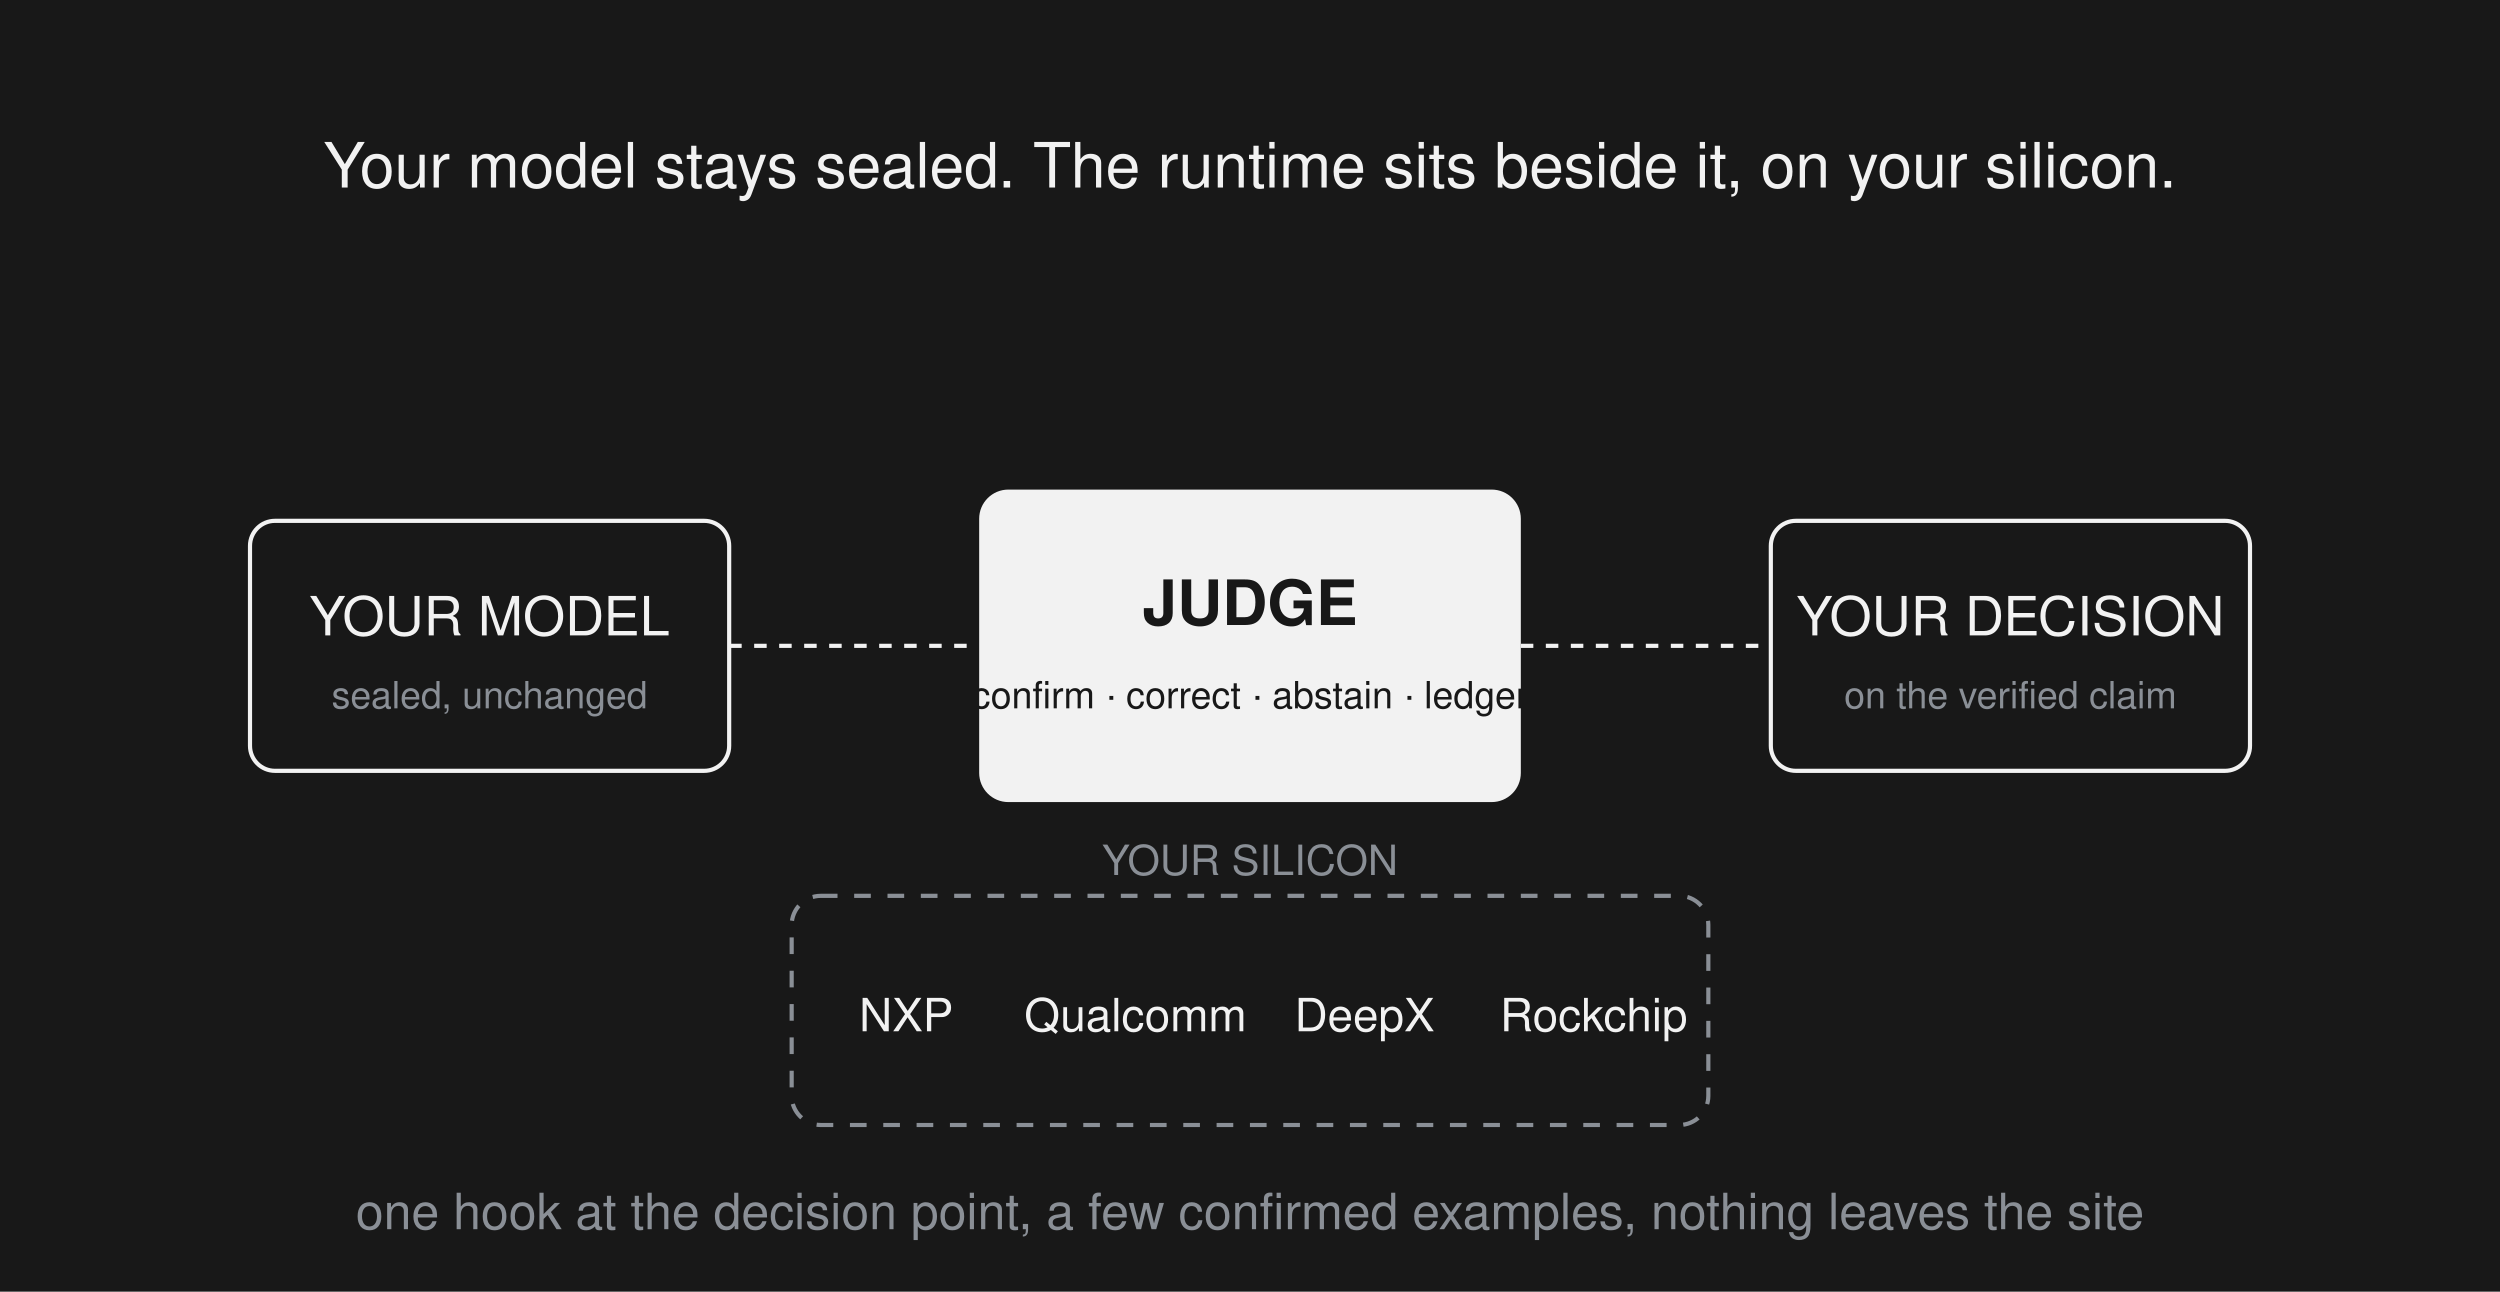
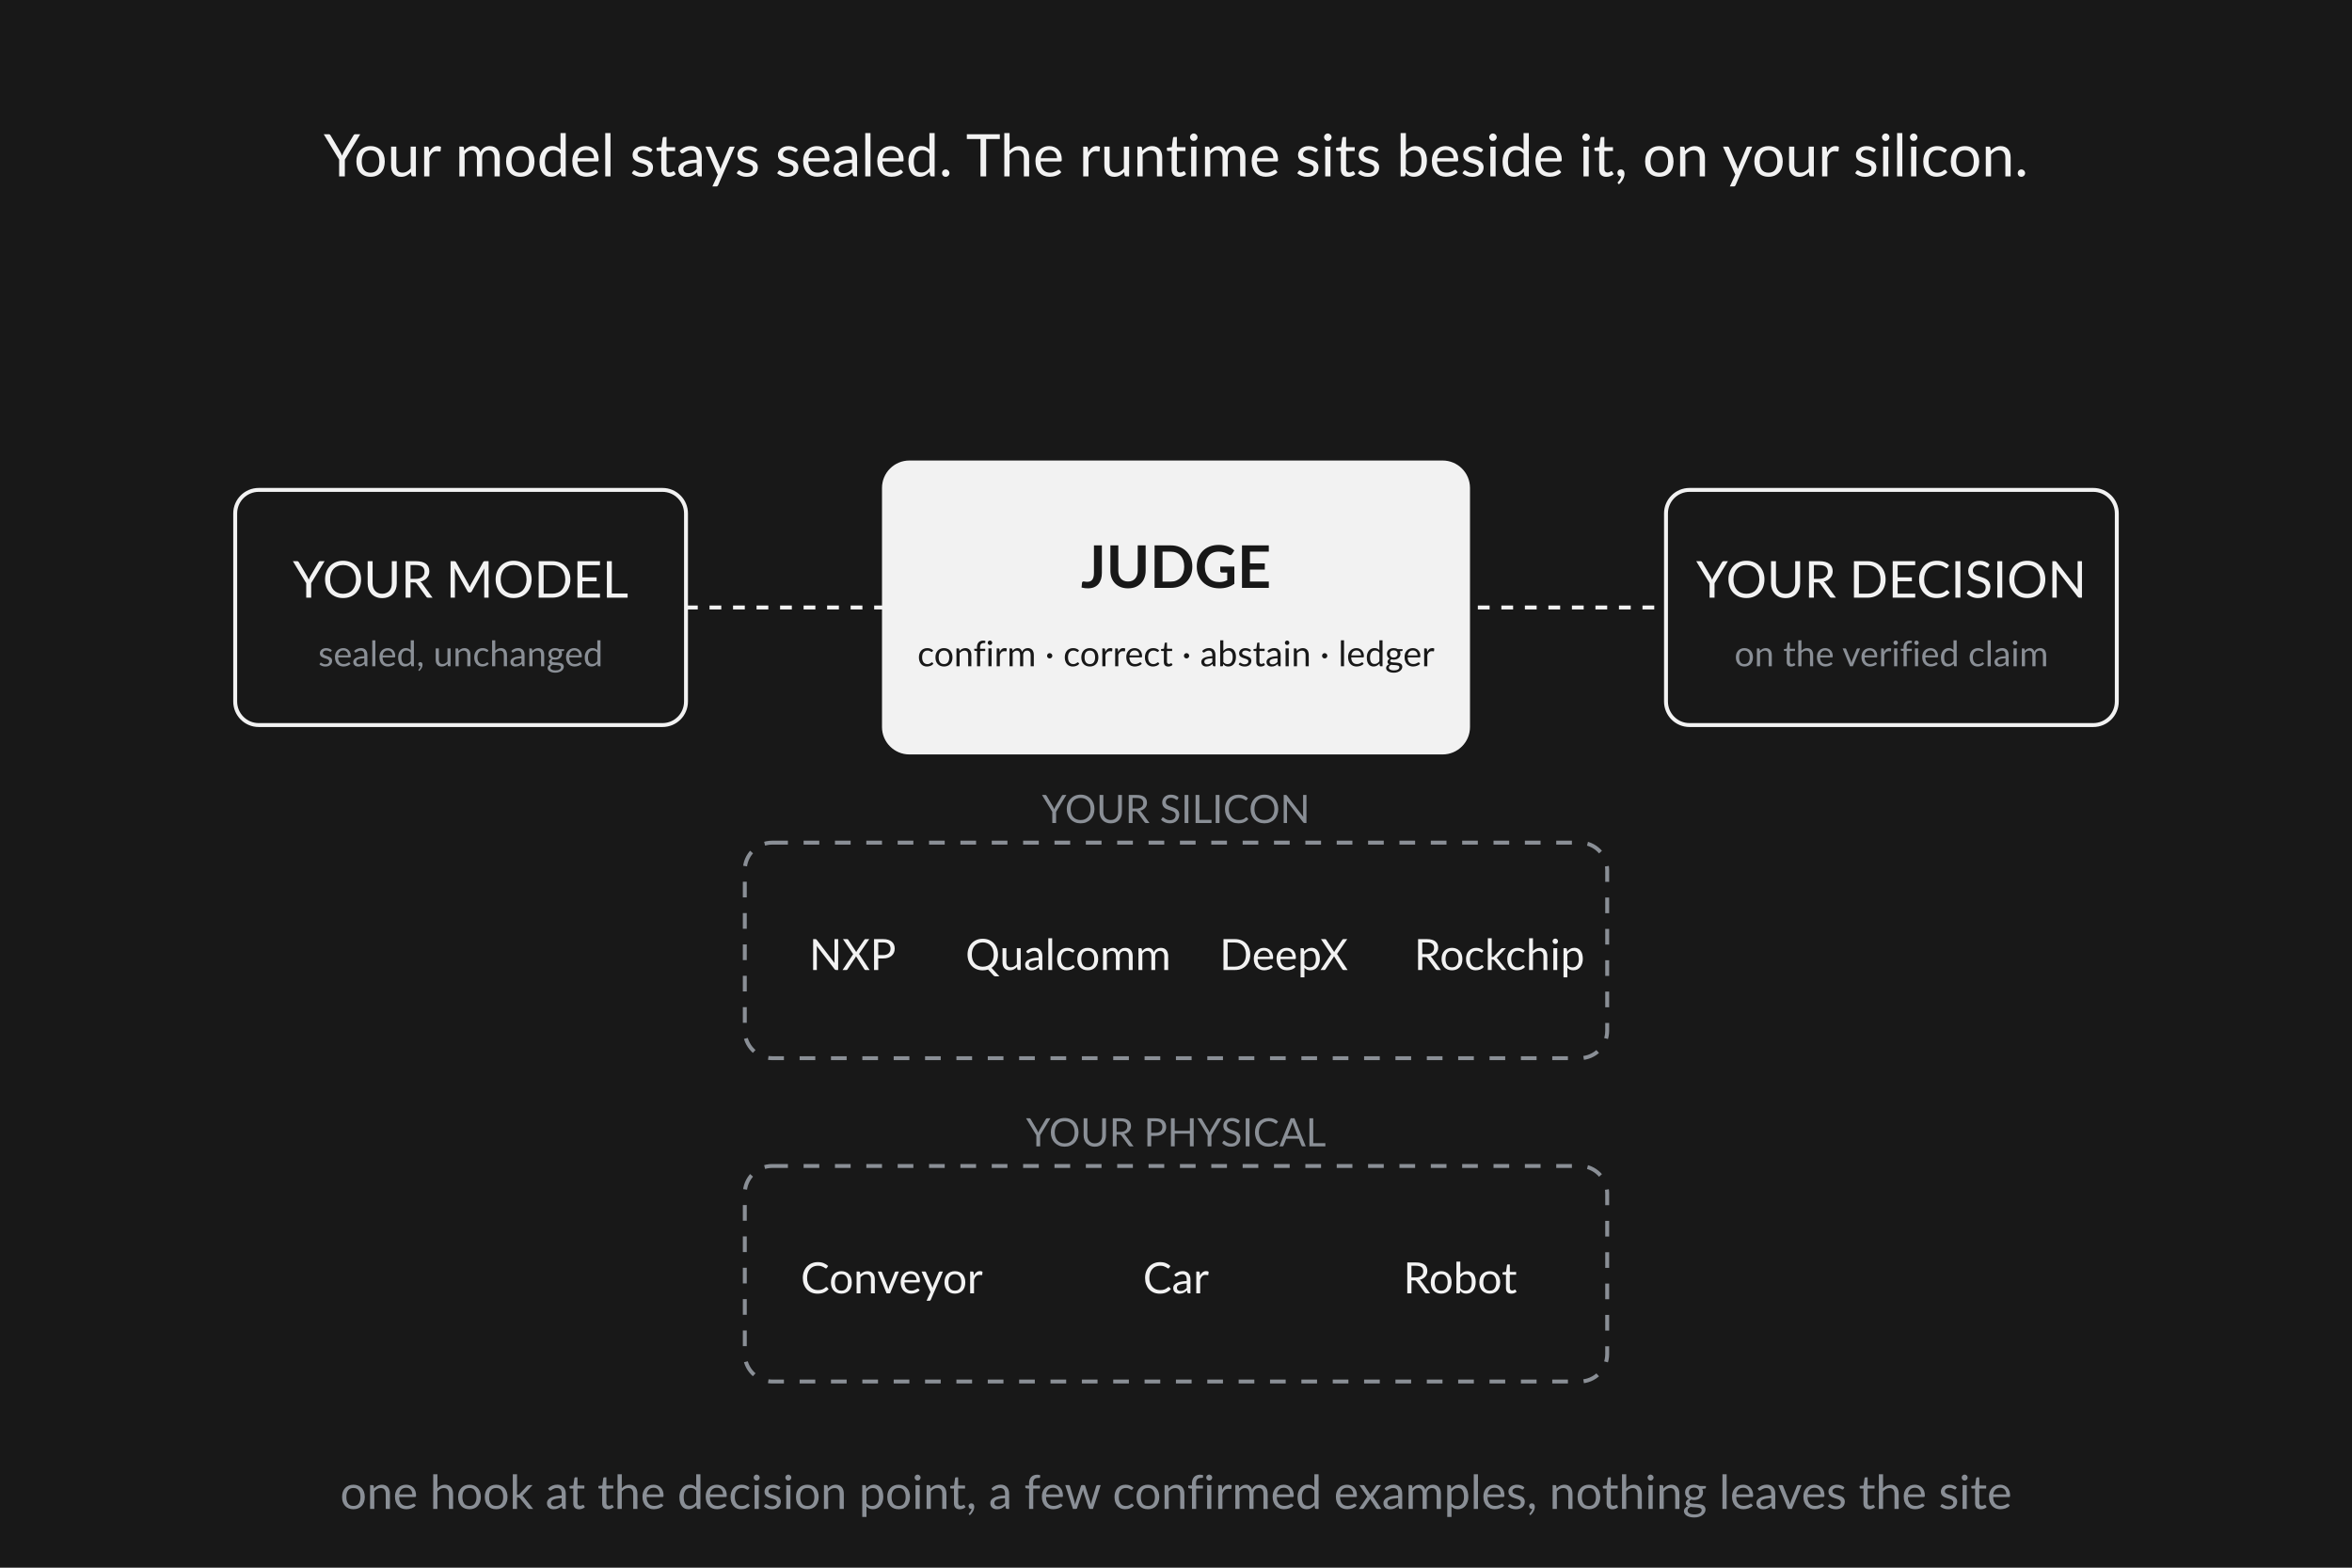
- <svg xmlns="http://www.w3.org/2000/svg" viewBox="0 0 1200 620" width="1200" height="620">
-   <rect width="1200" height="620" fill="#181818" />
-   <text x="600" y="90" text-anchor="middle" fill="#F2F2F2" font-size="30" font-family="Carlito, Calibri, Helvetica, Arial, sans-serif">Your model stays sealed. The runtime sits beside it, on your silicon.</text>
+ <svg xmlns="http://www.w3.org/2000/svg" viewBox="0 0 1200 800" width="1200" height="800">
+   <rect width="1200" height="800" fill="#181818" />
+   <text x="600" y="90" text-anchor="middle" fill="#F2F2F2" font-size="30" font-family="Lato, Carlito, Calibri, Helvetica, Arial, sans-serif">Your model stays sealed. The runtime sits beside it, on your silicon.</text>
  <rect x="120" y="250" width="230" height="120" rx="12" fill="none" stroke="#F2F2F2" stroke-width="2" />
-   <text x="235" y="305" text-anchor="middle" fill="#F2F2F2" font-size="26" font-family="Carlito, Calibri, Helvetica, Arial, sans-serif">YOUR MODEL</text>
-   <text x="235" y="340" text-anchor="middle" fill="#8A8F96" font-size="18" font-family="Carlito, Calibri, Helvetica, Arial, sans-serif">sealed, unchanged</text>
+   <text x="235" y="305" text-anchor="middle" fill="#F2F2F2" font-size="26" font-family="Lato, Carlito, Calibri, Helvetica, Arial, sans-serif">YOUR MODEL</text>
+   <text x="235" y="340" text-anchor="middle" fill="#8A8F96" font-size="18" font-family="Lato, Carlito, Calibri, Helvetica, Arial, sans-serif">sealed, unchanged</text>
  <line x1="350" y1="310" x2="470" y2="310" stroke="#F2F2F2" stroke-width="2" stroke-dasharray="6 6" />
-   <rect x="470" y="235" width="260" height="150" rx="14" fill="#F2F2F2" />
-   <text x="600" y="300" text-anchor="middle" fill="#181818" font-size="30" font-weight="bold" font-family="Carlito, Calibri, Helvetica, Arial, sans-serif">JUDGE</text>
-   <text x="600" y="340" text-anchor="middle" fill="#181818" font-size="18" font-family="Carlito, Calibri, Helvetica, Arial, sans-serif">confirm · correct · abstain · ledger</text>
+   <rect x="450" y="235" width="300" height="150" rx="14" fill="#F2F2F2" />
+   <text x="600" y="300" text-anchor="middle" fill="#181818" font-size="30" font-weight="bold" font-family="Lato, Carlito, Calibri, Helvetica, Arial, sans-serif">JUDGE</text>
+   <text x="600" y="340" text-anchor="middle" fill="#181818" font-size="18" font-family="Lato, Carlito, Calibri, Helvetica, Arial, sans-serif">confirm · correct · abstain · ledger</text>
  <line x1="730" y1="310" x2="850" y2="310" stroke="#F2F2F2" stroke-width="2" stroke-dasharray="6 6" />
  <rect x="850" y="250" width="230" height="120" rx="12" fill="none" stroke="#F2F2F2" stroke-width="2" />
-   <text x="965" y="305" text-anchor="middle" fill="#F2F2F2" font-size="26" font-family="Carlito, Calibri, Helvetica, Arial, sans-serif">YOUR DECISION</text>
-   <text x="965" y="340" text-anchor="middle" fill="#8A8F96" font-size="18" font-family="Carlito, Calibri, Helvetica, Arial, sans-serif">on the verified claim</text>
+   <text x="965" y="305" text-anchor="middle" fill="#F2F2F2" font-size="26" font-family="Lato, Carlito, Calibri, Helvetica, Arial, sans-serif">YOUR DECISION</text>
+   <text x="965" y="340" text-anchor="middle" fill="#8A8F96" font-size="18" font-family="Lato, Carlito, Calibri, Helvetica, Arial, sans-serif">on the verified claim</text>
  <rect x="380" y="430" width="440" height="110" rx="14" fill="none" stroke="#8A8F96" stroke-width="2" stroke-dasharray="8 8" />
-   <text x="600" y="420" text-anchor="middle" fill="#8A8F96" font-size="20" font-family="Carlito, Calibri, Helvetica, Arial, sans-serif">YOUR SILICON</text>
-   <text x="435" y="495" text-anchor="middle" fill="#F2F2F2" font-size="22" font-family="Carlito, Calibri, Helvetica, Arial, sans-serif">NXP</text>
-   <text x="545" y="495" text-anchor="middle" fill="#F2F2F2" font-size="22" font-family="Carlito, Calibri, Helvetica, Arial, sans-serif">Qualcomm</text>
-   <text x="655" y="495" text-anchor="middle" fill="#F2F2F2" font-size="22" font-family="Carlito, Calibri, Helvetica, Arial, sans-serif">DeepX</text>
-   <text x="765" y="495" text-anchor="middle" fill="#F2F2F2" font-size="22" font-family="Carlito, Calibri, Helvetica, Arial, sans-serif">Rockchip</text>
-   <text x="600" y="590" text-anchor="middle" fill="#8A8F96" font-size="24" font-family="Carlito, Calibri, Helvetica, Arial, sans-serif">one hook at the decision point, a few confirmed examples, nothing leaves the site</text>
+   <text x="600" y="420" text-anchor="middle" fill="#8A8F96" font-size="20" font-family="Lato, Carlito, Calibri, Helvetica, Arial, sans-serif">YOUR SILICON</text>
+   <text x="435" y="495" text-anchor="middle" fill="#F2F2F2" font-size="22" font-family="Lato, Carlito, Calibri, Helvetica, Arial, sans-serif">NXP</text>
+   <text x="545" y="495" text-anchor="middle" fill="#F2F2F2" font-size="22" font-family="Lato, Carlito, Calibri, Helvetica, Arial, sans-serif">Qualcomm</text>
+   <text x="655" y="495" text-anchor="middle" fill="#F2F2F2" font-size="22" font-family="Lato, Carlito, Calibri, Helvetica, Arial, sans-serif">DeepX</text>
+   <text x="765" y="495" text-anchor="middle" fill="#F2F2F2" font-size="22" font-family="Lato, Carlito, Calibri, Helvetica, Arial, sans-serif">Rockchip</text>
+   <rect x="380" y="595" width="440" height="110" rx="14" fill="none" stroke="#8A8F96" stroke-width="2" stroke-dasharray="8 8" />
+   <text x="600" y="585" text-anchor="middle" fill="#8A8F96" font-size="20" font-family="Lato, Carlito, Calibri, Helvetica, Arial, sans-serif">YOUR PHYSICAL</text>
+   <text x="455" y="660" text-anchor="middle" fill="#F2F2F2" font-size="22" font-family="Lato, Carlito, Calibri, Helvetica, Arial, sans-serif">Conveyor</text>
+   <text x="600" y="660" text-anchor="middle" fill="#F2F2F2" font-size="22" font-family="Lato, Carlito, Calibri, Helvetica, Arial, sans-serif">Car</text>
+   <text x="745" y="660" text-anchor="middle" fill="#F2F2F2" font-size="22" font-family="Lato, Carlito, Calibri, Helvetica, Arial, sans-serif">Robot</text>
+   <text x="600" y="770" text-anchor="middle" fill="#8A8F96" font-size="24" font-family="Lato, Carlito, Calibri, Helvetica, Arial, sans-serif">one hook at the decision point, a few confirmed examples, nothing leaves the site</text>
</svg>
